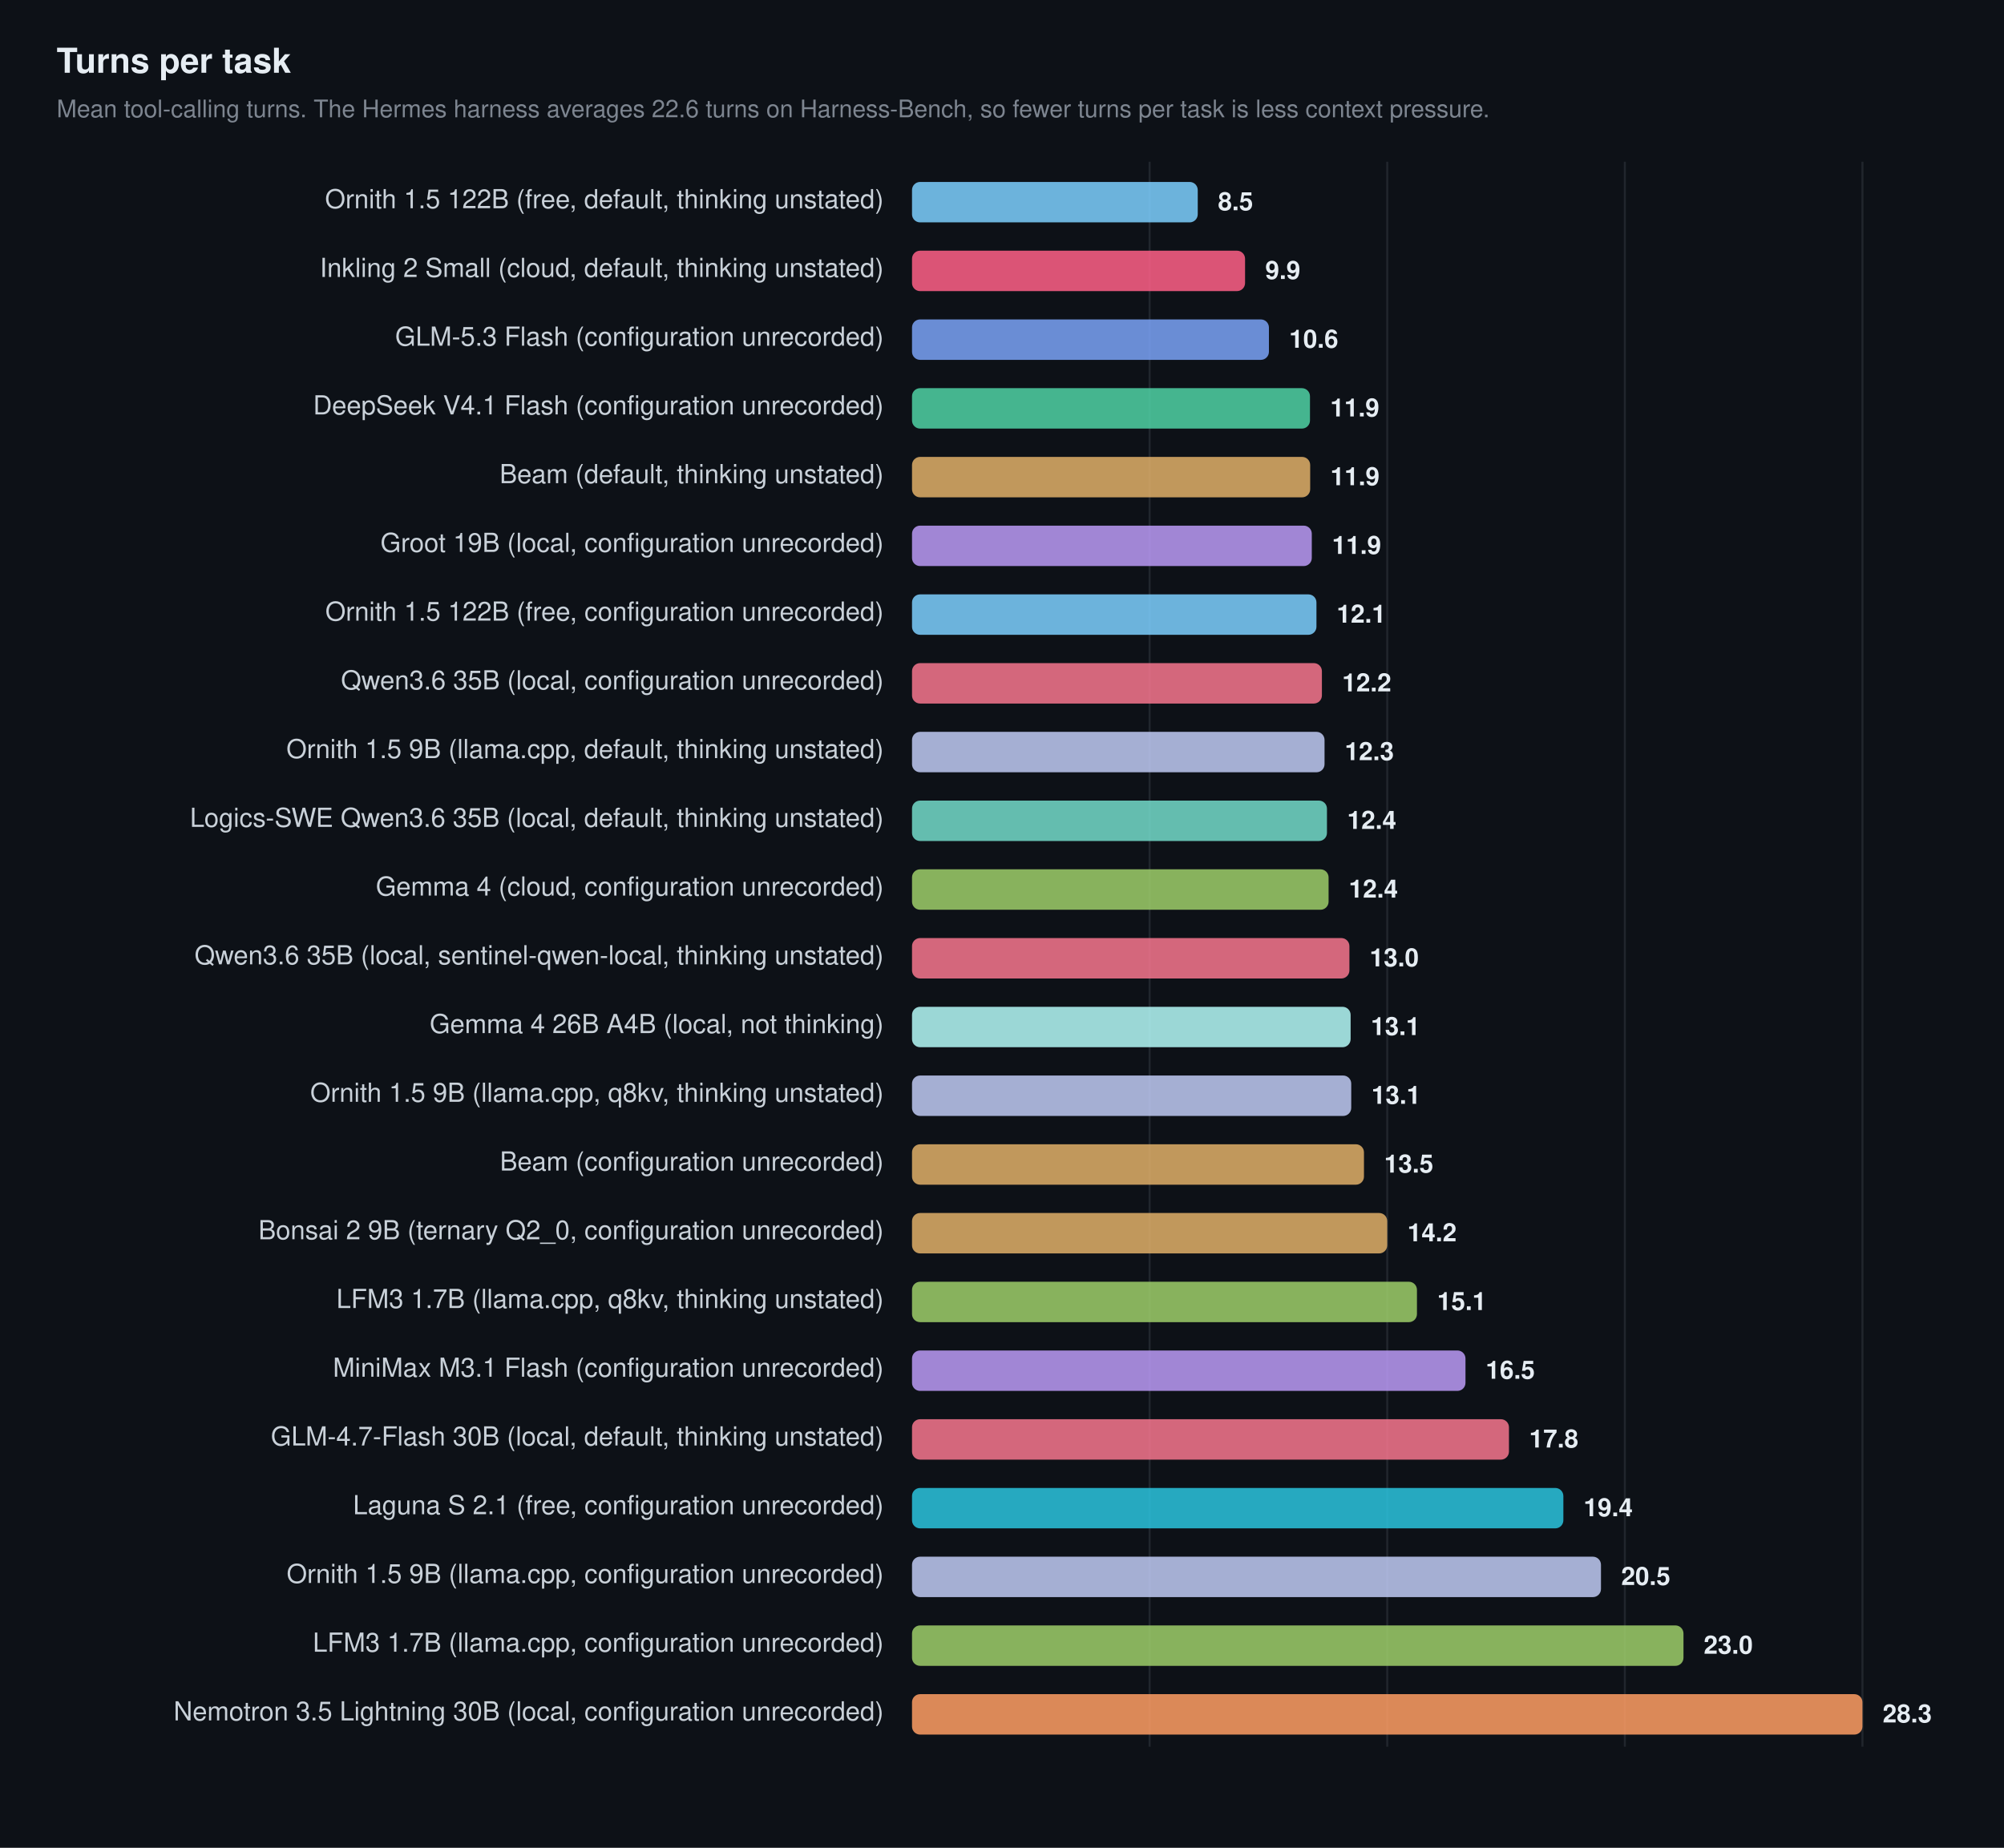
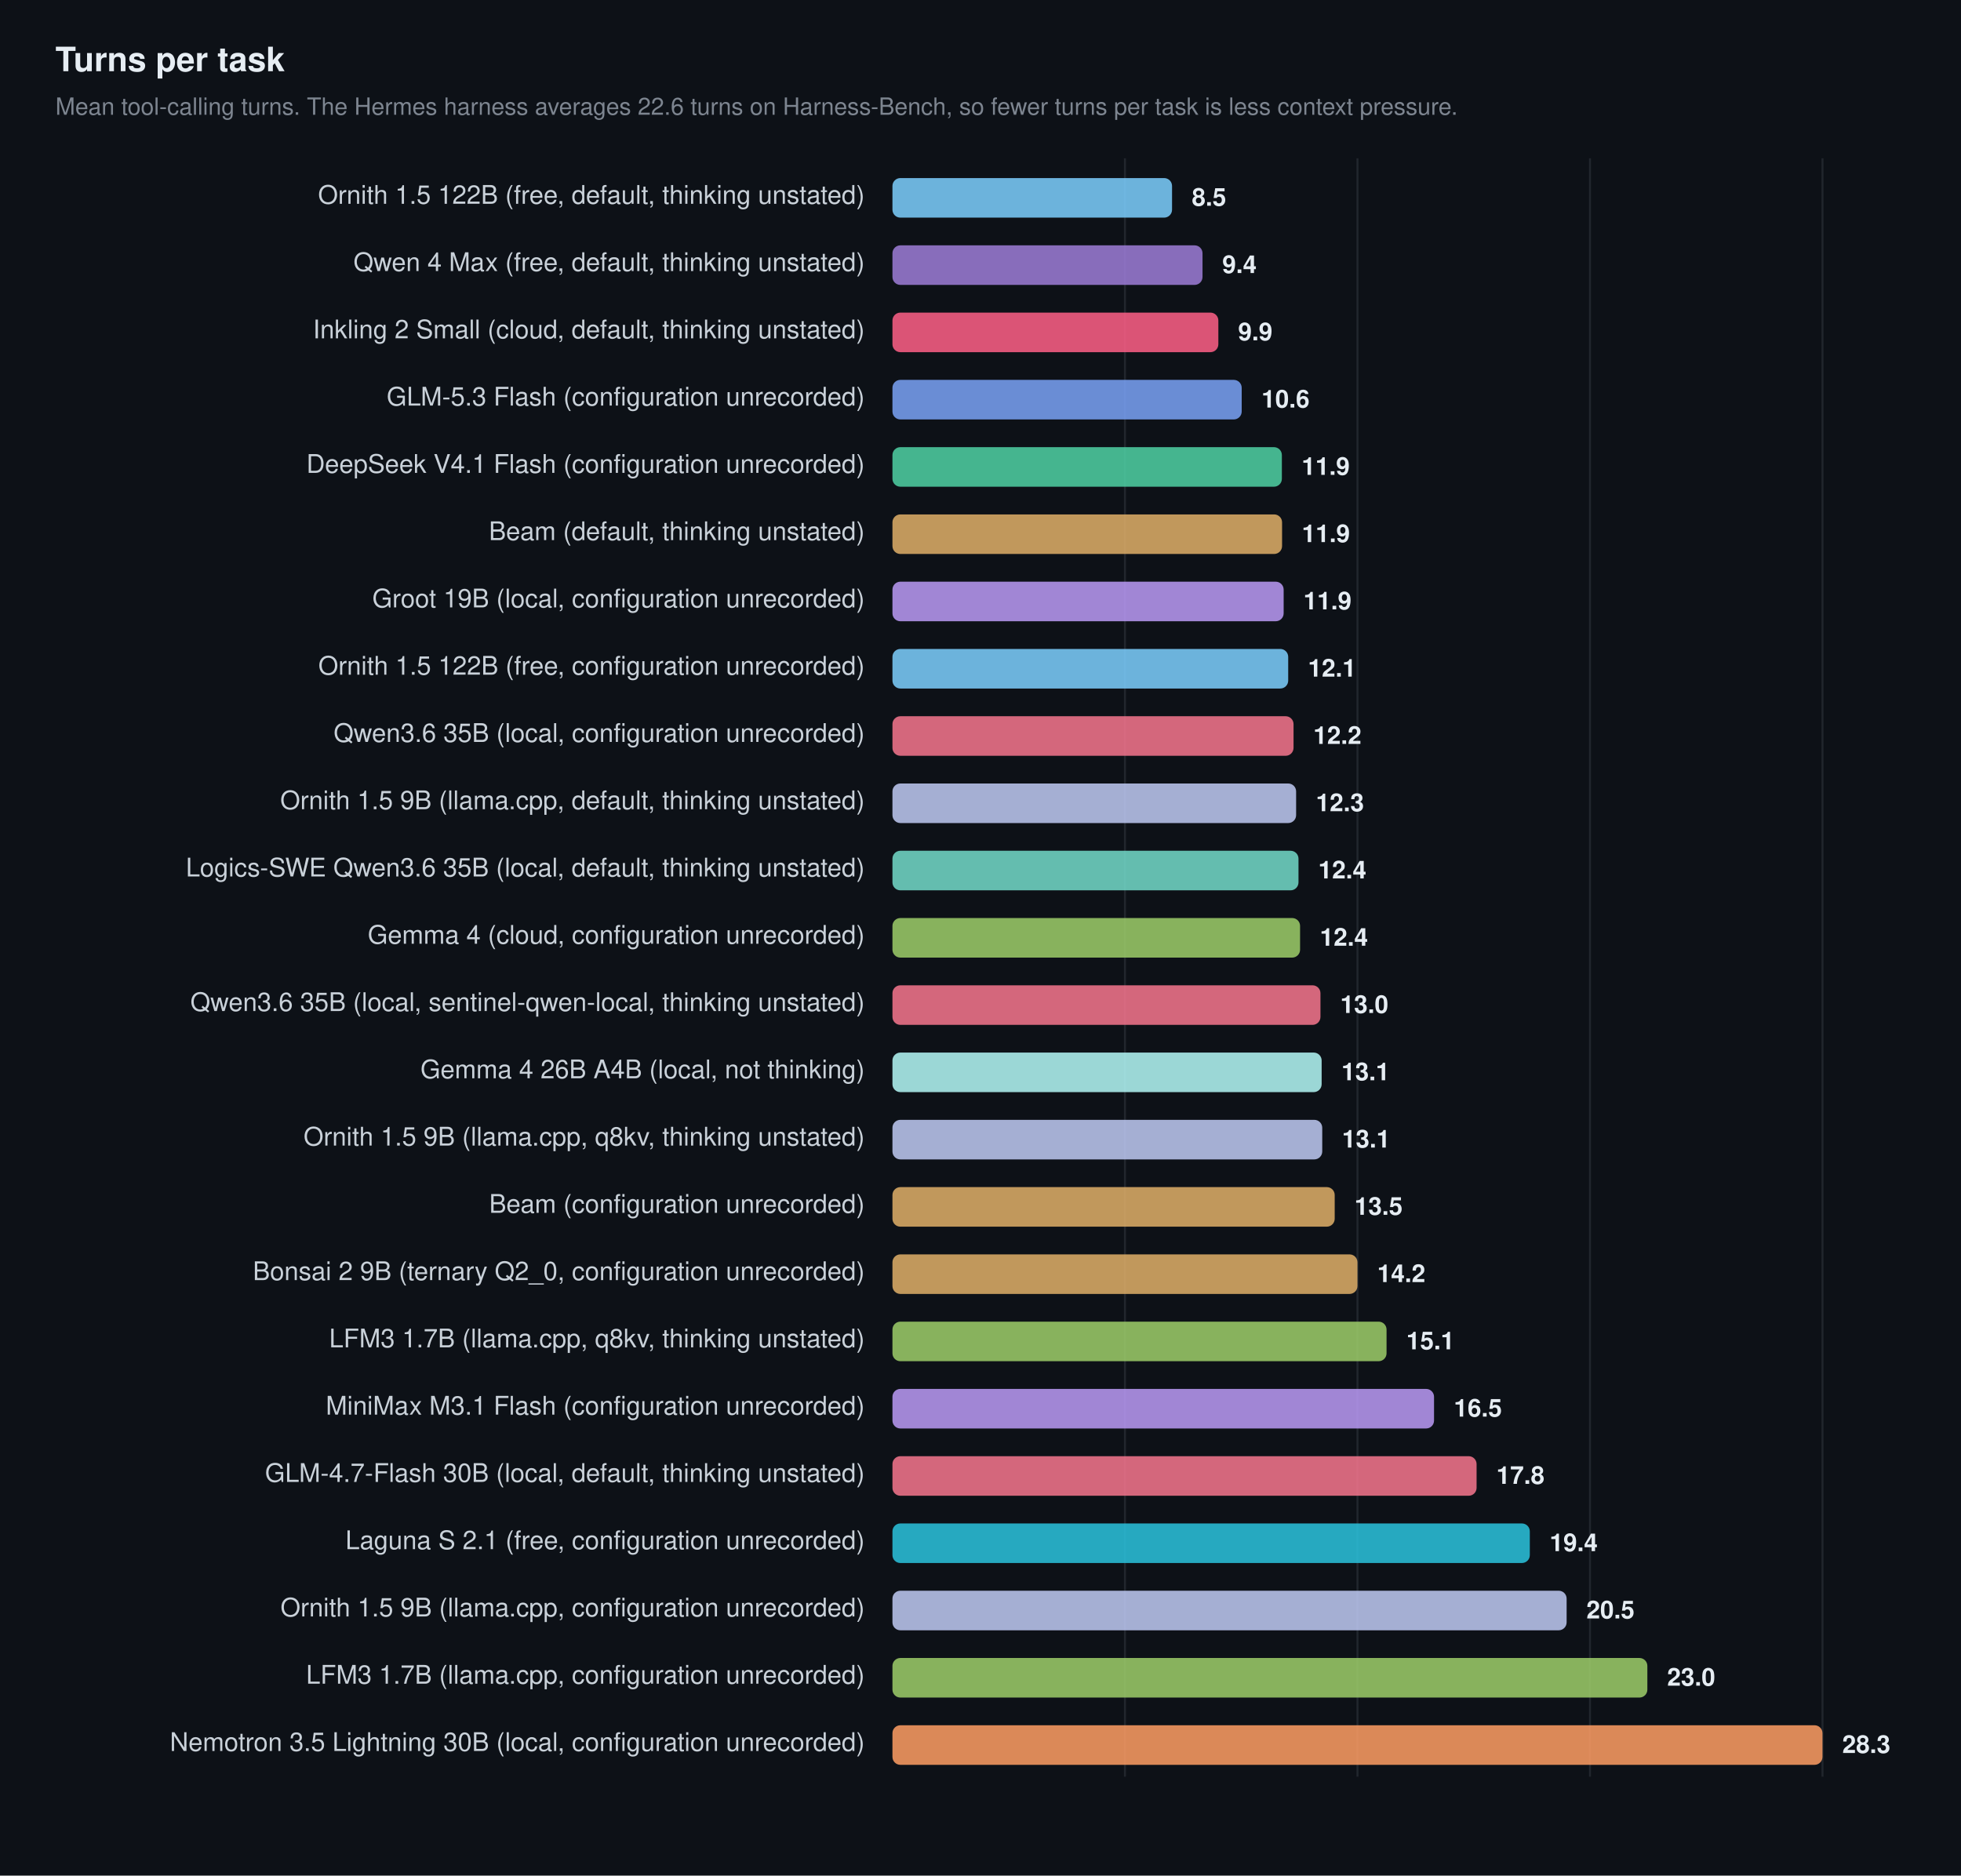
- <svg xmlns="http://www.w3.org/2000/svg" width="991" height="914" viewBox="0 0 991 914" font-family="ui-sans-serif, -apple-system, Segoe UI, Helvetica, Arial, sans-serif">
+ <svg xmlns="http://www.w3.org/2000/svg" width="991" height="948" viewBox="0 0 991 948" font-family="ui-sans-serif, -apple-system, Segoe UI, Helvetica, Arial, sans-serif">
  <rect width="100%" height="100%" fill="#0d1117" />
  <text x="28" y="36" fill="#e6edf3" font-size="17" font-weight="600">Turns per task</text>
  <text x="28" y="58" fill="#7d8590" font-size="12">Mean tool-calling turns. The Hermes harness averages 22.6 turns on Harness-Bench, so fewer turns per task is less context pressure.</text>
-   <line x1="568.5" y1="80" x2="568.5" y2="864" stroke="#21262d" stroke-width="1" />
-   <line x1="686.0" y1="80" x2="686.0" y2="864" stroke="#21262d" stroke-width="1" />
-   <line x1="803.5" y1="80" x2="803.5" y2="864" stroke="#21262d" stroke-width="1" />
-   <line x1="921.0" y1="80" x2="921.0" y2="864" stroke="#21262d" stroke-width="1" />
+   <line x1="568.5" y1="80" x2="568.5" y2="898" stroke="#21262d" stroke-width="1" />
+   <line x1="686.0" y1="80" x2="686.0" y2="898" stroke="#21262d" stroke-width="1" />
+   <line x1="803.5" y1="80" x2="803.5" y2="898" stroke="#21262d" stroke-width="1" />
+   <line x1="921.0" y1="80" x2="921.0" y2="898" stroke="#21262d" stroke-width="1" />
  <text x="437" y="103" fill="#c9d1d9" font-size="13" text-anchor="end">Ornith 1.5 122B (free, default, thinking unstated)</text>
  <rect x="451" y="90" width="141.3" height="20" rx="4" fill="#7dcfff" opacity="0.85" />
  <text x="602.3" y="104" fill="#e6edf3" font-size="12.5" font-weight="600">8.5</text>
-   <text x="437" y="137" fill="#c9d1d9" font-size="13" text-anchor="end">Inkling 2 Small (cloud, default, thinking unstated)</text>
-   <rect x="451" y="124" width="164.7" height="20" rx="4" fill="#ff5f87" opacity="0.85" />
-   <text x="625.7" y="138" fill="#e6edf3" font-size="12.5" font-weight="600">9.9</text>
-   <text x="437" y="171" fill="#c9d1d9" font-size="13" text-anchor="end">GLM-5.3 Flash (configuration unrecorded)</text>
-   <rect x="451" y="158" width="176.5" height="20" rx="4" fill="#7aa2f7" opacity="0.85" />
-   <text x="637.5" y="172" fill="#e6edf3" font-size="12.5" font-weight="600">10.6</text>
-   <text x="437" y="205" fill="#c9d1d9" font-size="13" text-anchor="end">DeepSeek V4.1 Flash (configuration unrecorded)</text>
-   <rect x="451" y="192" width="196.8" height="20" rx="4" fill="#4fd1a5" opacity="0.85" />
-   <text x="657.8" y="206" fill="#e6edf3" font-size="12.5" font-weight="600">11.9</text>
-   <text x="437" y="239" fill="#c9d1d9" font-size="13" text-anchor="end">Beam (default, thinking unstated)</text>
-   <rect x="451" y="226" width="196.9" height="20" rx="4" fill="#e0af68" opacity="0.85" />
-   <text x="657.9" y="240" fill="#e6edf3" font-size="12.5" font-weight="600">11.9</text>
-   <text x="437" y="273" fill="#c9d1d9" font-size="13" text-anchor="end">Groot 19B (local, configuration unrecorded)</text>
-   <rect x="451" y="260" width="197.7" height="20" rx="4" fill="#bb9af7" opacity="0.85" />
-   <text x="658.7" y="274" fill="#e6edf3" font-size="12.5" font-weight="600">11.9</text>
-   <text x="437" y="307" fill="#c9d1d9" font-size="13" text-anchor="end">Ornith 1.5 122B (free, configuration unrecorded)</text>
-   <rect x="451" y="294" width="200.0" height="20" rx="4" fill="#7dcfff" opacity="0.85" />
-   <text x="661.0" y="308" fill="#e6edf3" font-size="12.5" font-weight="600">12.1</text>
-   <text x="437" y="341" fill="#c9d1d9" font-size="13" text-anchor="end">Qwen3.6 35B (local, configuration unrecorded)</text>
-   <rect x="451" y="328" width="202.7" height="20" rx="4" fill="#f7768e" opacity="0.85" />
-   <text x="663.7" y="342" fill="#e6edf3" font-size="12.5" font-weight="600">12.2</text>
-   <text x="437" y="375" fill="#c9d1d9" font-size="13" text-anchor="end">Ornith 1.5 9B (llama.cpp, default, thinking unstated)</text>
-   <rect x="451" y="362" width="204.0" height="20" rx="4" fill="#c0caf5" opacity="0.85" />
-   <text x="665.0" y="376" fill="#e6edf3" font-size="12.5" font-weight="600">12.3</text>
-   <text x="437" y="409" fill="#c9d1d9" font-size="13" text-anchor="end">Logics-SWE Qwen3.6 35B (local, default, thinking unstated)</text>
-   <rect x="451" y="396" width="205.2" height="20" rx="4" fill="#73daca" opacity="0.85" />
-   <text x="666.2" y="410" fill="#e6edf3" font-size="12.5" font-weight="600">12.4</text>
-   <text x="437" y="443" fill="#c9d1d9" font-size="13" text-anchor="end">Gemma 4 (cloud, configuration unrecorded)</text>
-   <rect x="451" y="430" width="206.0" height="20" rx="4" fill="#9ece6a" opacity="0.85" />
-   <text x="667.0" y="444" fill="#e6edf3" font-size="12.5" font-weight="600">12.4</text>
-   <text x="437" y="477" fill="#c9d1d9" font-size="13" text-anchor="end">Qwen3.6 35B (local, sentinel-qwen-local, thinking unstated)</text>
-   <rect x="451" y="464" width="216.3" height="20" rx="4" fill="#f7768e" opacity="0.85" />
-   <text x="677.3" y="478" fill="#e6edf3" font-size="12.5" font-weight="600">13.0</text>
-   <text x="437" y="511" fill="#c9d1d9" font-size="13" text-anchor="end">Gemma 4 26B A4B (local, not thinking)</text>
-   <rect x="451" y="498" width="216.9" height="20" rx="4" fill="#b4f9f8" opacity="0.85" />
-   <text x="677.9" y="512" fill="#e6edf3" font-size="12.5" font-weight="600">13.1</text>
-   <text x="437" y="545" fill="#c9d1d9" font-size="13" text-anchor="end">Ornith 1.5 9B (llama.cpp, q8kv, thinking unstated)</text>
-   <rect x="451" y="532" width="217.2" height="20" rx="4" fill="#c0caf5" opacity="0.85" />
-   <text x="678.2" y="546" fill="#e6edf3" font-size="12.5" font-weight="600">13.1</text>
-   <text x="437" y="579" fill="#c9d1d9" font-size="13" text-anchor="end">Beam (configuration unrecorded)</text>
-   <rect x="451" y="566" width="223.5" height="20" rx="4" fill="#e0af68" opacity="0.85" />
-   <text x="684.5" y="580" fill="#e6edf3" font-size="12.5" font-weight="600">13.5</text>
-   <text x="437" y="613" fill="#c9d1d9" font-size="13" text-anchor="end">Bonsai 2 9B (ternary Q2_0, configuration unrecorded)</text>
-   <rect x="451" y="600" width="235.0" height="20" rx="4" fill="#e0af68" opacity="0.85" />
-   <text x="696.0" y="614" fill="#e6edf3" font-size="12.5" font-weight="600">14.2</text>
-   <text x="437" y="647" fill="#c9d1d9" font-size="13" text-anchor="end">LFM3 1.7B (llama.cpp, q8kv, thinking unstated)</text>
-   <rect x="451" y="634" width="249.7" height="20" rx="4" fill="#9ece6a" opacity="0.85" />
-   <text x="710.7" y="648" fill="#e6edf3" font-size="12.5" font-weight="600">15.1</text>
-   <text x="437" y="681" fill="#c9d1d9" font-size="13" text-anchor="end">MiniMax M3.1 Flash (configuration unrecorded)</text>
-   <rect x="451" y="668" width="273.7" height="20" rx="4" fill="#bb9af7" opacity="0.85" />
-   <text x="734.7" y="682" fill="#e6edf3" font-size="12.5" font-weight="600">16.5</text>
-   <text x="437" y="715" fill="#c9d1d9" font-size="13" text-anchor="end">GLM-4.7-Flash 30B (local, default, thinking unstated)</text>
-   <rect x="451" y="702" width="295.2" height="20" rx="4" fill="#f7768e" opacity="0.85" />
-   <text x="756.2" y="716" fill="#e6edf3" font-size="12.5" font-weight="600">17.8</text>
-   <text x="437" y="749" fill="#c9d1d9" font-size="13" text-anchor="end">Laguna S 2.1 (free, configuration unrecorded)</text>
-   <rect x="451" y="736" width="322.1" height="20" rx="4" fill="#2ac3de" opacity="0.85" />
-   <text x="783.1" y="750" fill="#e6edf3" font-size="12.5" font-weight="600">19.4</text>
-   <text x="437" y="783" fill="#c9d1d9" font-size="13" text-anchor="end">Ornith 1.5 9B (llama.cpp, configuration unrecorded)</text>
-   <rect x="451" y="770" width="340.7" height="20" rx="4" fill="#c0caf5" opacity="0.85" />
-   <text x="801.7" y="784" fill="#e6edf3" font-size="12.5" font-weight="600">20.5</text>
-   <text x="437" y="817" fill="#c9d1d9" font-size="13" text-anchor="end">LFM3 1.7B (llama.cpp, configuration unrecorded)</text>
-   <rect x="451" y="804" width="381.5" height="20" rx="4" fill="#9ece6a" opacity="0.85" />
-   <text x="842.5" y="818" fill="#e6edf3" font-size="12.5" font-weight="600">23.0</text>
-   <text x="437" y="851" fill="#c9d1d9" font-size="13" text-anchor="end">Nemotron 3.5 Lightning 30B (local, configuration unrecorded)</text>
-   <rect x="451" y="838" width="470.0" height="20" rx="4" fill="#ff9e64" opacity="0.85" />
-   <text x="931.0" y="852" fill="#e6edf3" font-size="12.5" font-weight="600">28.3</text>
+   <text x="437" y="137" fill="#c9d1d9" font-size="13" text-anchor="end">Qwen 4 Max (free, default, thinking unstated)</text>
+   <rect x="451" y="124" width="156.7" height="20" rx="4" fill="#9d7cd8" opacity="0.85" />
+   <text x="617.7" y="138" fill="#e6edf3" font-size="12.5" font-weight="600">9.4</text>
+   <text x="437" y="171" fill="#c9d1d9" font-size="13" text-anchor="end">Inkling 2 Small (cloud, default, thinking unstated)</text>
+   <rect x="451" y="158" width="164.7" height="20" rx="4" fill="#ff5f87" opacity="0.85" />
+   <text x="625.7" y="172" fill="#e6edf3" font-size="12.5" font-weight="600">9.9</text>
+   <text x="437" y="205" fill="#c9d1d9" font-size="13" text-anchor="end">GLM-5.3 Flash (configuration unrecorded)</text>
+   <rect x="451" y="192" width="176.5" height="20" rx="4" fill="#7aa2f7" opacity="0.85" />
+   <text x="637.5" y="206" fill="#e6edf3" font-size="12.5" font-weight="600">10.6</text>
+   <text x="437" y="239" fill="#c9d1d9" font-size="13" text-anchor="end">DeepSeek V4.1 Flash (configuration unrecorded)</text>
+   <rect x="451" y="226" width="196.8" height="20" rx="4" fill="#4fd1a5" opacity="0.85" />
+   <text x="657.8" y="240" fill="#e6edf3" font-size="12.5" font-weight="600">11.9</text>
+   <text x="437" y="273" fill="#c9d1d9" font-size="13" text-anchor="end">Beam (default, thinking unstated)</text>
+   <rect x="451" y="260" width="196.9" height="20" rx="4" fill="#e0af68" opacity="0.85" />
+   <text x="657.9" y="274" fill="#e6edf3" font-size="12.5" font-weight="600">11.9</text>
+   <text x="437" y="307" fill="#c9d1d9" font-size="13" text-anchor="end">Groot 19B (local, configuration unrecorded)</text>
+   <rect x="451" y="294" width="197.7" height="20" rx="4" fill="#bb9af7" opacity="0.85" />
+   <text x="658.7" y="308" fill="#e6edf3" font-size="12.5" font-weight="600">11.9</text>
+   <text x="437" y="341" fill="#c9d1d9" font-size="13" text-anchor="end">Ornith 1.5 122B (free, configuration unrecorded)</text>
+   <rect x="451" y="328" width="200.0" height="20" rx="4" fill="#7dcfff" opacity="0.85" />
+   <text x="661.0" y="342" fill="#e6edf3" font-size="12.5" font-weight="600">12.1</text>
+   <text x="437" y="375" fill="#c9d1d9" font-size="13" text-anchor="end">Qwen3.6 35B (local, configuration unrecorded)</text>
+   <rect x="451" y="362" width="202.7" height="20" rx="4" fill="#f7768e" opacity="0.85" />
+   <text x="663.7" y="376" fill="#e6edf3" font-size="12.5" font-weight="600">12.2</text>
+   <text x="437" y="409" fill="#c9d1d9" font-size="13" text-anchor="end">Ornith 1.5 9B (llama.cpp, default, thinking unstated)</text>
+   <rect x="451" y="396" width="204.0" height="20" rx="4" fill="#c0caf5" opacity="0.85" />
+   <text x="665.0" y="410" fill="#e6edf3" font-size="12.5" font-weight="600">12.3</text>
+   <text x="437" y="443" fill="#c9d1d9" font-size="13" text-anchor="end">Logics-SWE Qwen3.6 35B (local, default, thinking unstated)</text>
+   <rect x="451" y="430" width="205.2" height="20" rx="4" fill="#73daca" opacity="0.85" />
+   <text x="666.2" y="444" fill="#e6edf3" font-size="12.5" font-weight="600">12.4</text>
+   <text x="437" y="477" fill="#c9d1d9" font-size="13" text-anchor="end">Gemma 4 (cloud, configuration unrecorded)</text>
+   <rect x="451" y="464" width="206.0" height="20" rx="4" fill="#9ece6a" opacity="0.85" />
+   <text x="667.0" y="478" fill="#e6edf3" font-size="12.5" font-weight="600">12.4</text>
+   <text x="437" y="511" fill="#c9d1d9" font-size="13" text-anchor="end">Qwen3.6 35B (local, sentinel-qwen-local, thinking unstated)</text>
+   <rect x="451" y="498" width="216.3" height="20" rx="4" fill="#f7768e" opacity="0.85" />
+   <text x="677.3" y="512" fill="#e6edf3" font-size="12.5" font-weight="600">13.0</text>
+   <text x="437" y="545" fill="#c9d1d9" font-size="13" text-anchor="end">Gemma 4 26B A4B (local, not thinking)</text>
+   <rect x="451" y="532" width="216.9" height="20" rx="4" fill="#b4f9f8" opacity="0.85" />
+   <text x="677.9" y="546" fill="#e6edf3" font-size="12.5" font-weight="600">13.1</text>
+   <text x="437" y="579" fill="#c9d1d9" font-size="13" text-anchor="end">Ornith 1.5 9B (llama.cpp, q8kv, thinking unstated)</text>
+   <rect x="451" y="566" width="217.2" height="20" rx="4" fill="#c0caf5" opacity="0.85" />
+   <text x="678.2" y="580" fill="#e6edf3" font-size="12.5" font-weight="600">13.1</text>
+   <text x="437" y="613" fill="#c9d1d9" font-size="13" text-anchor="end">Beam (configuration unrecorded)</text>
+   <rect x="451" y="600" width="223.5" height="20" rx="4" fill="#e0af68" opacity="0.85" />
+   <text x="684.5" y="614" fill="#e6edf3" font-size="12.5" font-weight="600">13.5</text>
+   <text x="437" y="647" fill="#c9d1d9" font-size="13" text-anchor="end">Bonsai 2 9B (ternary Q2_0, configuration unrecorded)</text>
+   <rect x="451" y="634" width="235.0" height="20" rx="4" fill="#e0af68" opacity="0.85" />
+   <text x="696.0" y="648" fill="#e6edf3" font-size="12.5" font-weight="600">14.2</text>
+   <text x="437" y="681" fill="#c9d1d9" font-size="13" text-anchor="end">LFM3 1.7B (llama.cpp, q8kv, thinking unstated)</text>
+   <rect x="451" y="668" width="249.7" height="20" rx="4" fill="#9ece6a" opacity="0.85" />
+   <text x="710.7" y="682" fill="#e6edf3" font-size="12.5" font-weight="600">15.1</text>
+   <text x="437" y="715" fill="#c9d1d9" font-size="13" text-anchor="end">MiniMax M3.1 Flash (configuration unrecorded)</text>
+   <rect x="451" y="702" width="273.7" height="20" rx="4" fill="#bb9af7" opacity="0.85" />
+   <text x="734.7" y="716" fill="#e6edf3" font-size="12.5" font-weight="600">16.5</text>
+   <text x="437" y="749" fill="#c9d1d9" font-size="13" text-anchor="end">GLM-4.7-Flash 30B (local, default, thinking unstated)</text>
+   <rect x="451" y="736" width="295.2" height="20" rx="4" fill="#f7768e" opacity="0.85" />
+   <text x="756.2" y="750" fill="#e6edf3" font-size="12.5" font-weight="600">17.8</text>
+   <text x="437" y="783" fill="#c9d1d9" font-size="13" text-anchor="end">Laguna S 2.1 (free, configuration unrecorded)</text>
+   <rect x="451" y="770" width="322.1" height="20" rx="4" fill="#2ac3de" opacity="0.85" />
+   <text x="783.1" y="784" fill="#e6edf3" font-size="12.5" font-weight="600">19.4</text>
+   <text x="437" y="817" fill="#c9d1d9" font-size="13" text-anchor="end">Ornith 1.5 9B (llama.cpp, configuration unrecorded)</text>
+   <rect x="451" y="804" width="340.7" height="20" rx="4" fill="#c0caf5" opacity="0.85" />
+   <text x="801.7" y="818" fill="#e6edf3" font-size="12.5" font-weight="600">20.5</text>
+   <text x="437" y="851" fill="#c9d1d9" font-size="13" text-anchor="end">LFM3 1.7B (llama.cpp, configuration unrecorded)</text>
+   <rect x="451" y="838" width="381.5" height="20" rx="4" fill="#9ece6a" opacity="0.85" />
+   <text x="842.5" y="852" fill="#e6edf3" font-size="12.5" font-weight="600">23.0</text>
+   <text x="437" y="885" fill="#c9d1d9" font-size="13" text-anchor="end">Nemotron 3.5 Lightning 30B (local, configuration unrecorded)</text>
+   <rect x="451" y="872" width="470.0" height="20" rx="4" fill="#ff9e64" opacity="0.85" />
+   <text x="931.0" y="886" fill="#e6edf3" font-size="12.5" font-weight="600">28.3</text>
</svg>
